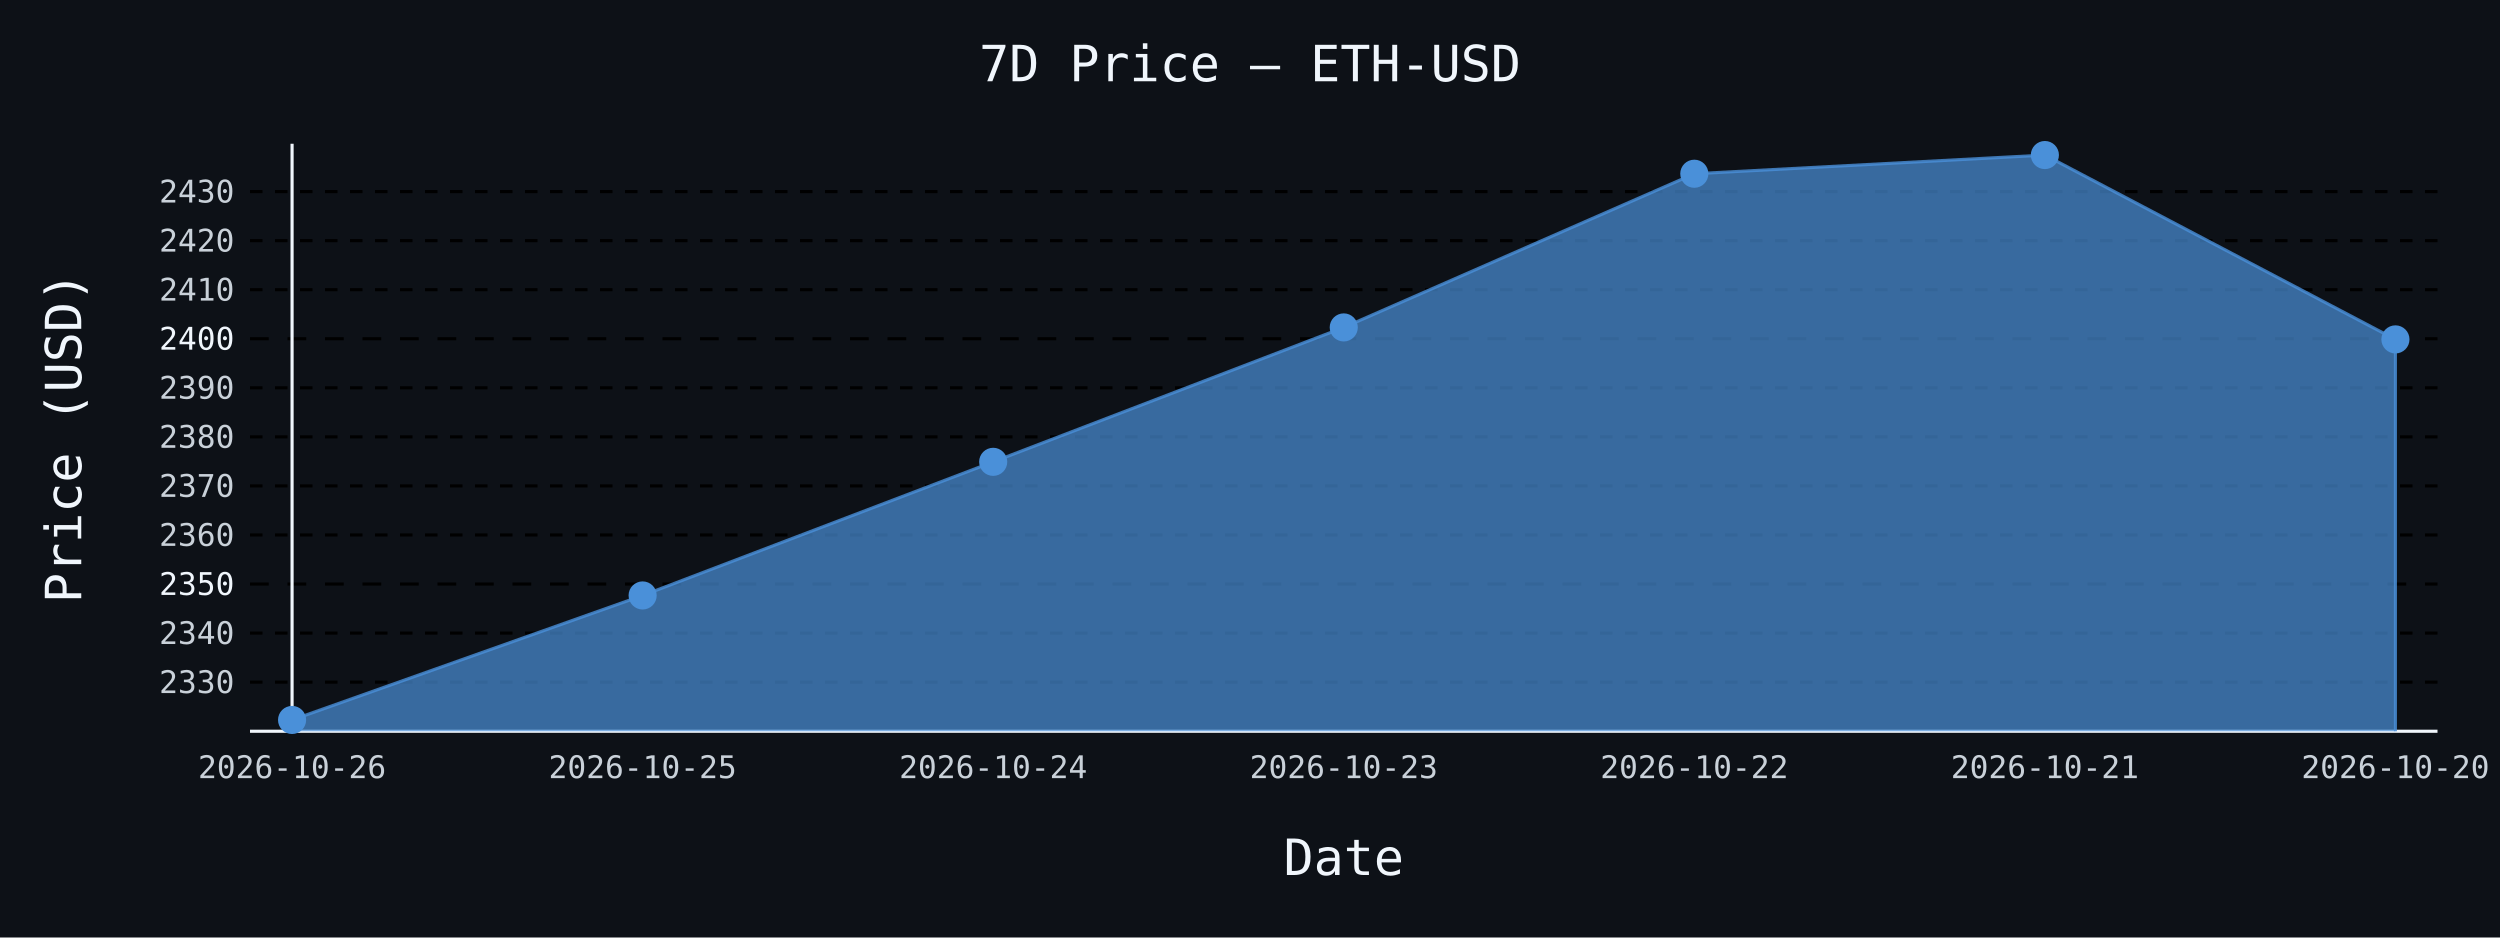
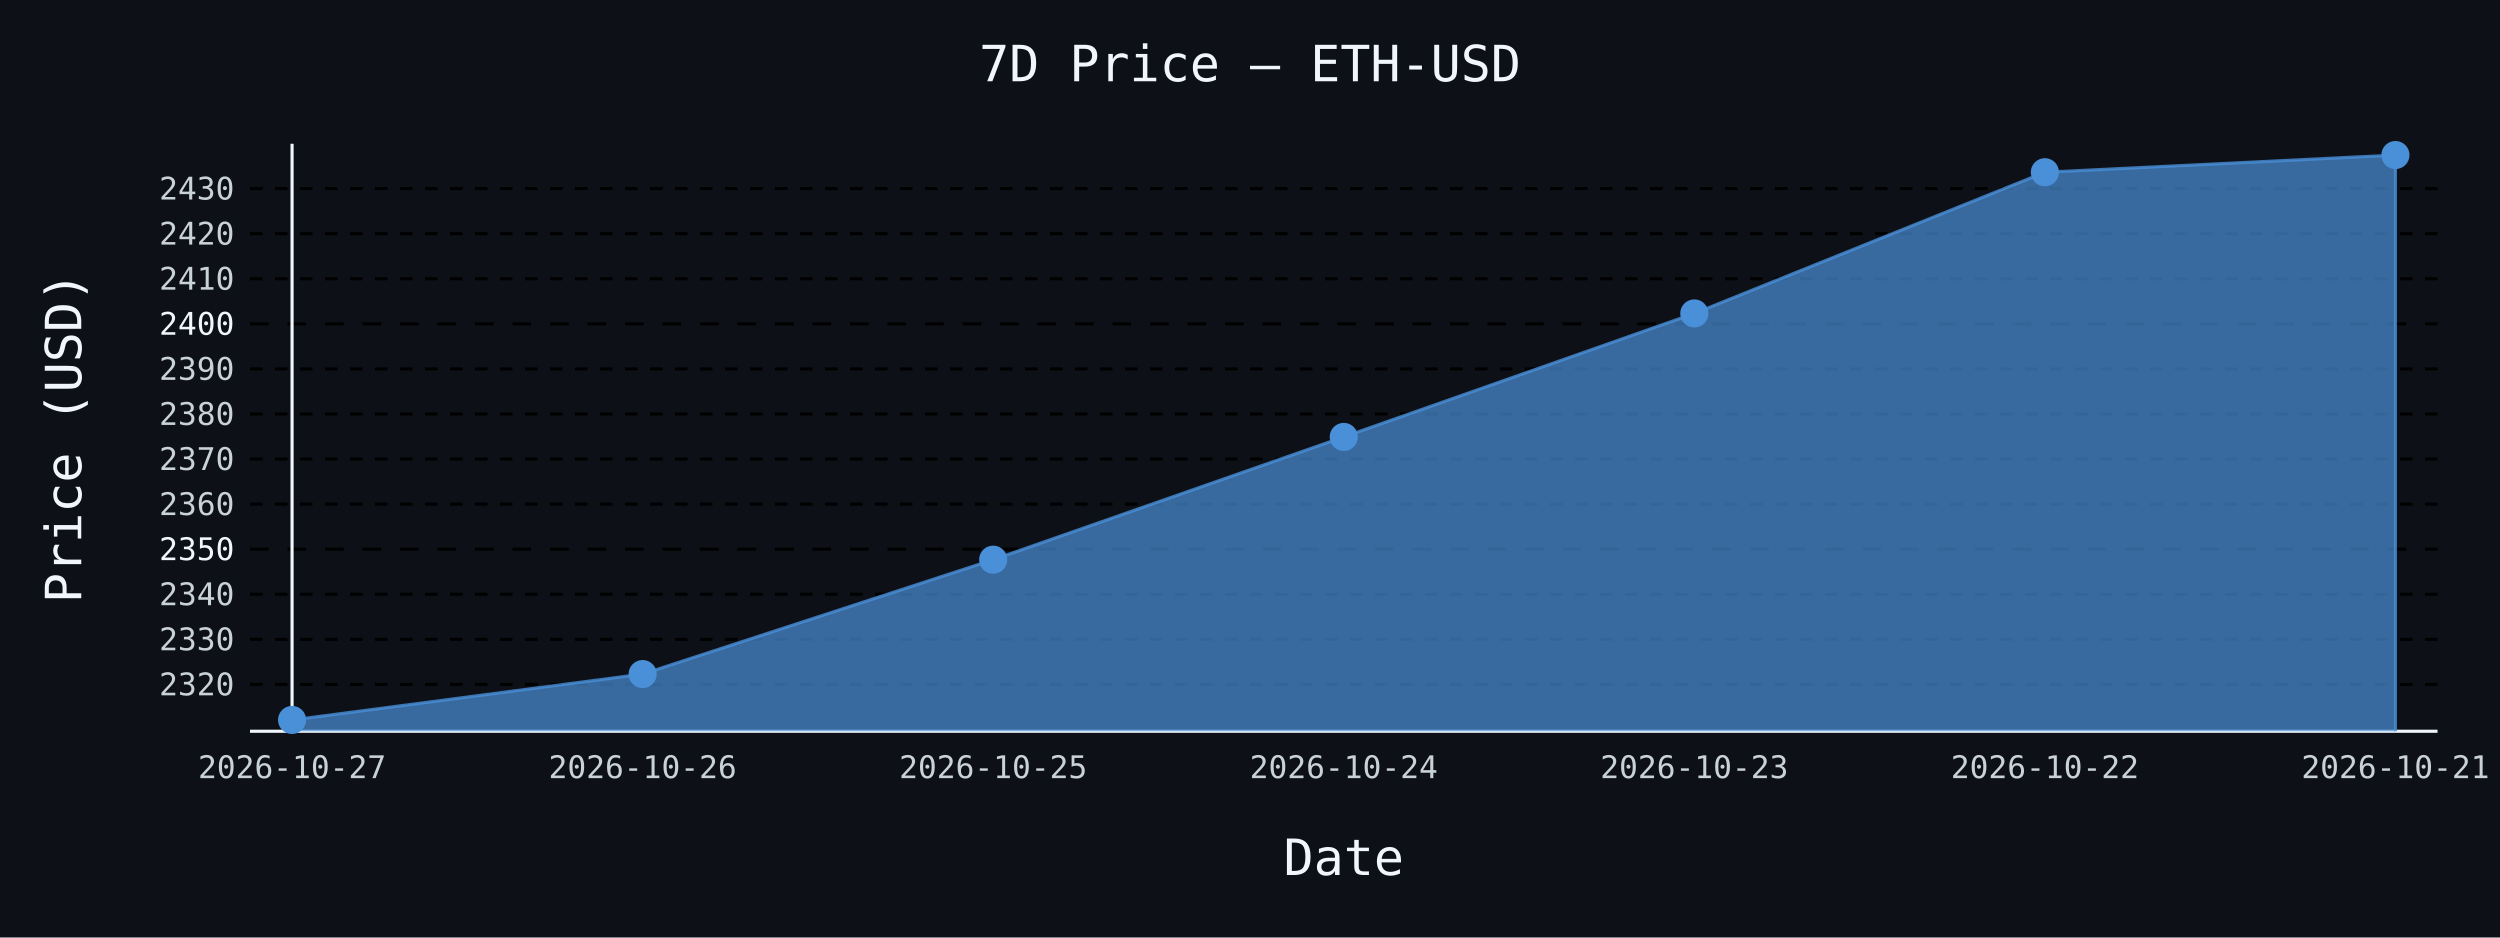
- <svg xmlns="http://www.w3.org/2000/svg" id="chart-481915c1-9e46-48f0-8415-a92d2035ee2d" class="pygal-chart" viewBox="0 0 800 300">
+ <svg xmlns="http://www.w3.org/2000/svg" id="chart-409ceae4-e10e-4ac9-b3f4-496442654053" class="pygal-chart" viewBox="0 0 800 300">
  <defs>
-     <style type="text/css">#chart-481915c1-9e46-48f0-8415-a92d2035ee2d{-webkit-user-select:none;-webkit-font-smoothing:antialiased;font-family:monospace}#chart-481915c1-9e46-48f0-8415-a92d2035ee2d .title{font-family:monospace;font-size:16px}#chart-481915c1-9e46-48f0-8415-a92d2035ee2d .legends .legend text{font-family:monospace;font-size:14px}#chart-481915c1-9e46-48f0-8415-a92d2035ee2d .axis text{font-family:monospace;font-size:10px}#chart-481915c1-9e46-48f0-8415-a92d2035ee2d .axis text.major{font-family:monospace;font-size:10px}#chart-481915c1-9e46-48f0-8415-a92d2035ee2d .text-overlay text.value{font-family:monospace;font-size:16px}#chart-481915c1-9e46-48f0-8415-a92d2035ee2d .text-overlay text.label{font-family:monospace;font-size:10px}#chart-481915c1-9e46-48f0-8415-a92d2035ee2d .tooltip{font-family:monospace;font-size:14px}#chart-481915c1-9e46-48f0-8415-a92d2035ee2d text.no_data{font-family:monospace;font-size:64px}
- #chart-481915c1-9e46-48f0-8415-a92d2035ee2d{background-color:#0d1117}#chart-481915c1-9e46-48f0-8415-a92d2035ee2d path,#chart-481915c1-9e46-48f0-8415-a92d2035ee2d line,#chart-481915c1-9e46-48f0-8415-a92d2035ee2d rect,#chart-481915c1-9e46-48f0-8415-a92d2035ee2d circle{-webkit-transition:150ms;-moz-transition:150ms;transition:150ms}#chart-481915c1-9e46-48f0-8415-a92d2035ee2d .graph &gt; .background{fill:#0d1117}#chart-481915c1-9e46-48f0-8415-a92d2035ee2d .plot &gt; .background{fill:#0d1117}#chart-481915c1-9e46-48f0-8415-a92d2035ee2d .graph{fill:#c9d1d9}#chart-481915c1-9e46-48f0-8415-a92d2035ee2d text.no_data{fill:#f0f6fc}#chart-481915c1-9e46-48f0-8415-a92d2035ee2d .title{fill:#f0f6fc}#chart-481915c1-9e46-48f0-8415-a92d2035ee2d .legends .legend text{fill:#c9d1d9}#chart-481915c1-9e46-48f0-8415-a92d2035ee2d .legends .legend:hover text{fill:#f0f6fc}#chart-481915c1-9e46-48f0-8415-a92d2035ee2d .axis .line{stroke:#f0f6fc}#chart-481915c1-9e46-48f0-8415-a92d2035ee2d .axis .guide.line{stroke:#8b949e}#chart-481915c1-9e46-48f0-8415-a92d2035ee2d .axis .major.line{stroke:#c9d1d9}#chart-481915c1-9e46-48f0-8415-a92d2035ee2d .axis text.major{fill:#f0f6fc}#chart-481915c1-9e46-48f0-8415-a92d2035ee2d .axis.y .guides:hover .guide.line,#chart-481915c1-9e46-48f0-8415-a92d2035ee2d .line-graph .axis.x .guides:hover .guide.line,#chart-481915c1-9e46-48f0-8415-a92d2035ee2d .stackedline-graph .axis.x .guides:hover .guide.line,#chart-481915c1-9e46-48f0-8415-a92d2035ee2d .xy-graph .axis.x .guides:hover .guide.line{stroke:#f0f6fc}#chart-481915c1-9e46-48f0-8415-a92d2035ee2d .axis .guides:hover text{fill:#f0f6fc}#chart-481915c1-9e46-48f0-8415-a92d2035ee2d .reactive{fill-opacity:.7;stroke-opacity:.8;stroke-width:1}#chart-481915c1-9e46-48f0-8415-a92d2035ee2d .ci{stroke:#c9d1d9}#chart-481915c1-9e46-48f0-8415-a92d2035ee2d .reactive.active,#chart-481915c1-9e46-48f0-8415-a92d2035ee2d .active .reactive{fill-opacity:.8;stroke-opacity:.9;stroke-width:4}#chart-481915c1-9e46-48f0-8415-a92d2035ee2d .ci .reactive.active{stroke-width:1.5}#chart-481915c1-9e46-48f0-8415-a92d2035ee2d .series text{fill:#f0f6fc}#chart-481915c1-9e46-48f0-8415-a92d2035ee2d .tooltip rect{fill:#0d1117;stroke:#f0f6fc;-webkit-transition:opacity 150ms;-moz-transition:opacity 150ms;transition:opacity 150ms}#chart-481915c1-9e46-48f0-8415-a92d2035ee2d .tooltip .label{fill:#c9d1d9}#chart-481915c1-9e46-48f0-8415-a92d2035ee2d .tooltip .label{fill:#c9d1d9}#chart-481915c1-9e46-48f0-8415-a92d2035ee2d .tooltip .legend{font-size:.8em;fill:#8b949e}#chart-481915c1-9e46-48f0-8415-a92d2035ee2d .tooltip .x_label{font-size:.6em;fill:#f0f6fc}#chart-481915c1-9e46-48f0-8415-a92d2035ee2d .tooltip .xlink{font-size:.5em;text-decoration:underline}#chart-481915c1-9e46-48f0-8415-a92d2035ee2d .tooltip .value{font-size:1.5em}#chart-481915c1-9e46-48f0-8415-a92d2035ee2d .bound{font-size:.5em}#chart-481915c1-9e46-48f0-8415-a92d2035ee2d .max-value{font-size:.75em;fill:#8b949e}#chart-481915c1-9e46-48f0-8415-a92d2035ee2d .map-element{fill:#0d1117;stroke:#8b949e !important}#chart-481915c1-9e46-48f0-8415-a92d2035ee2d .map-element .reactive{fill-opacity:inherit;stroke-opacity:inherit}#chart-481915c1-9e46-48f0-8415-a92d2035ee2d .color-0,#chart-481915c1-9e46-48f0-8415-a92d2035ee2d .color-0 a:visited{stroke:#4a90d9;fill:#4a90d9}#chart-481915c1-9e46-48f0-8415-a92d2035ee2d .text-overlay .color-0 text{fill:black}
- #chart-481915c1-9e46-48f0-8415-a92d2035ee2d text.no_data{text-anchor:middle}#chart-481915c1-9e46-48f0-8415-a92d2035ee2d .guide.line{fill:none}#chart-481915c1-9e46-48f0-8415-a92d2035ee2d .centered{text-anchor:middle}#chart-481915c1-9e46-48f0-8415-a92d2035ee2d .title{text-anchor:middle}#chart-481915c1-9e46-48f0-8415-a92d2035ee2d .legends .legend text{fill-opacity:1}#chart-481915c1-9e46-48f0-8415-a92d2035ee2d .axis.x text{text-anchor:middle}#chart-481915c1-9e46-48f0-8415-a92d2035ee2d .axis.x:not(.web) text[transform]{text-anchor:start}#chart-481915c1-9e46-48f0-8415-a92d2035ee2d .axis.x:not(.web) text[transform].backwards{text-anchor:end}#chart-481915c1-9e46-48f0-8415-a92d2035ee2d .axis.y text{text-anchor:end}#chart-481915c1-9e46-48f0-8415-a92d2035ee2d .axis.y text[transform].backwards{text-anchor:start}#chart-481915c1-9e46-48f0-8415-a92d2035ee2d .axis.y2 text{text-anchor:start}#chart-481915c1-9e46-48f0-8415-a92d2035ee2d .axis.y2 text[transform].backwards{text-anchor:end}#chart-481915c1-9e46-48f0-8415-a92d2035ee2d .axis .guide.line{stroke-dasharray:4,4;stroke:black}#chart-481915c1-9e46-48f0-8415-a92d2035ee2d .axis .major.guide.line{stroke-dasharray:6,6;stroke:black}#chart-481915c1-9e46-48f0-8415-a92d2035ee2d .horizontal .axis.y .guide.line,#chart-481915c1-9e46-48f0-8415-a92d2035ee2d .horizontal .axis.y2 .guide.line,#chart-481915c1-9e46-48f0-8415-a92d2035ee2d .vertical .axis.x .guide.line{opacity:0}#chart-481915c1-9e46-48f0-8415-a92d2035ee2d .horizontal .axis.always_show .guide.line,#chart-481915c1-9e46-48f0-8415-a92d2035ee2d .vertical .axis.always_show .guide.line{opacity:1 !important}#chart-481915c1-9e46-48f0-8415-a92d2035ee2d .axis.y .guides:hover .guide.line,#chart-481915c1-9e46-48f0-8415-a92d2035ee2d .axis.y2 .guides:hover .guide.line,#chart-481915c1-9e46-48f0-8415-a92d2035ee2d .axis.x .guides:hover .guide.line{opacity:1}#chart-481915c1-9e46-48f0-8415-a92d2035ee2d .axis .guides:hover text{opacity:1}#chart-481915c1-9e46-48f0-8415-a92d2035ee2d .nofill{fill:none}#chart-481915c1-9e46-48f0-8415-a92d2035ee2d .subtle-fill{fill-opacity:.2}#chart-481915c1-9e46-48f0-8415-a92d2035ee2d .dot{stroke-width:1px;fill-opacity:1;stroke-opacity:1}#chart-481915c1-9e46-48f0-8415-a92d2035ee2d .dot.active{stroke-width:5px}#chart-481915c1-9e46-48f0-8415-a92d2035ee2d .dot.negative{fill:transparent}#chart-481915c1-9e46-48f0-8415-a92d2035ee2d text,#chart-481915c1-9e46-48f0-8415-a92d2035ee2d tspan{stroke:none !important}#chart-481915c1-9e46-48f0-8415-a92d2035ee2d .series text.active{opacity:1}#chart-481915c1-9e46-48f0-8415-a92d2035ee2d .tooltip rect{fill-opacity:.95;stroke-width:.5}#chart-481915c1-9e46-48f0-8415-a92d2035ee2d .tooltip text{fill-opacity:1}#chart-481915c1-9e46-48f0-8415-a92d2035ee2d .showable{visibility:hidden}#chart-481915c1-9e46-48f0-8415-a92d2035ee2d .showable.shown{visibility:visible}#chart-481915c1-9e46-48f0-8415-a92d2035ee2d .gauge-background{fill:rgba(229,229,229,1);stroke:none}#chart-481915c1-9e46-48f0-8415-a92d2035ee2d .bg-lines{stroke:#0d1117;stroke-width:2px}</style>
+     <style type="text/css">#chart-409ceae4-e10e-4ac9-b3f4-496442654053{-webkit-user-select:none;-webkit-font-smoothing:antialiased;font-family:monospace}#chart-409ceae4-e10e-4ac9-b3f4-496442654053 .title{font-family:monospace;font-size:16px}#chart-409ceae4-e10e-4ac9-b3f4-496442654053 .legends .legend text{font-family:monospace;font-size:14px}#chart-409ceae4-e10e-4ac9-b3f4-496442654053 .axis text{font-family:monospace;font-size:10px}#chart-409ceae4-e10e-4ac9-b3f4-496442654053 .axis text.major{font-family:monospace;font-size:10px}#chart-409ceae4-e10e-4ac9-b3f4-496442654053 .text-overlay text.value{font-family:monospace;font-size:16px}#chart-409ceae4-e10e-4ac9-b3f4-496442654053 .text-overlay text.label{font-family:monospace;font-size:10px}#chart-409ceae4-e10e-4ac9-b3f4-496442654053 .tooltip{font-family:monospace;font-size:14px}#chart-409ceae4-e10e-4ac9-b3f4-496442654053 text.no_data{font-family:monospace;font-size:64px}
+ #chart-409ceae4-e10e-4ac9-b3f4-496442654053{background-color:#0d1117}#chart-409ceae4-e10e-4ac9-b3f4-496442654053 path,#chart-409ceae4-e10e-4ac9-b3f4-496442654053 line,#chart-409ceae4-e10e-4ac9-b3f4-496442654053 rect,#chart-409ceae4-e10e-4ac9-b3f4-496442654053 circle{-webkit-transition:150ms;-moz-transition:150ms;transition:150ms}#chart-409ceae4-e10e-4ac9-b3f4-496442654053 .graph &gt; .background{fill:#0d1117}#chart-409ceae4-e10e-4ac9-b3f4-496442654053 .plot &gt; .background{fill:#0d1117}#chart-409ceae4-e10e-4ac9-b3f4-496442654053 .graph{fill:#c9d1d9}#chart-409ceae4-e10e-4ac9-b3f4-496442654053 text.no_data{fill:#f0f6fc}#chart-409ceae4-e10e-4ac9-b3f4-496442654053 .title{fill:#f0f6fc}#chart-409ceae4-e10e-4ac9-b3f4-496442654053 .legends .legend text{fill:#c9d1d9}#chart-409ceae4-e10e-4ac9-b3f4-496442654053 .legends .legend:hover text{fill:#f0f6fc}#chart-409ceae4-e10e-4ac9-b3f4-496442654053 .axis .line{stroke:#f0f6fc}#chart-409ceae4-e10e-4ac9-b3f4-496442654053 .axis .guide.line{stroke:#8b949e}#chart-409ceae4-e10e-4ac9-b3f4-496442654053 .axis .major.line{stroke:#c9d1d9}#chart-409ceae4-e10e-4ac9-b3f4-496442654053 .axis text.major{fill:#f0f6fc}#chart-409ceae4-e10e-4ac9-b3f4-496442654053 .axis.y .guides:hover .guide.line,#chart-409ceae4-e10e-4ac9-b3f4-496442654053 .line-graph .axis.x .guides:hover .guide.line,#chart-409ceae4-e10e-4ac9-b3f4-496442654053 .stackedline-graph .axis.x .guides:hover .guide.line,#chart-409ceae4-e10e-4ac9-b3f4-496442654053 .xy-graph .axis.x .guides:hover .guide.line{stroke:#f0f6fc}#chart-409ceae4-e10e-4ac9-b3f4-496442654053 .axis .guides:hover text{fill:#f0f6fc}#chart-409ceae4-e10e-4ac9-b3f4-496442654053 .reactive{fill-opacity:.7;stroke-opacity:.8;stroke-width:1}#chart-409ceae4-e10e-4ac9-b3f4-496442654053 .ci{stroke:#c9d1d9}#chart-409ceae4-e10e-4ac9-b3f4-496442654053 .reactive.active,#chart-409ceae4-e10e-4ac9-b3f4-496442654053 .active .reactive{fill-opacity:.8;stroke-opacity:.9;stroke-width:4}#chart-409ceae4-e10e-4ac9-b3f4-496442654053 .ci .reactive.active{stroke-width:1.5}#chart-409ceae4-e10e-4ac9-b3f4-496442654053 .series text{fill:#f0f6fc}#chart-409ceae4-e10e-4ac9-b3f4-496442654053 .tooltip rect{fill:#0d1117;stroke:#f0f6fc;-webkit-transition:opacity 150ms;-moz-transition:opacity 150ms;transition:opacity 150ms}#chart-409ceae4-e10e-4ac9-b3f4-496442654053 .tooltip .label{fill:#c9d1d9}#chart-409ceae4-e10e-4ac9-b3f4-496442654053 .tooltip .label{fill:#c9d1d9}#chart-409ceae4-e10e-4ac9-b3f4-496442654053 .tooltip .legend{font-size:.8em;fill:#8b949e}#chart-409ceae4-e10e-4ac9-b3f4-496442654053 .tooltip .x_label{font-size:.6em;fill:#f0f6fc}#chart-409ceae4-e10e-4ac9-b3f4-496442654053 .tooltip .xlink{font-size:.5em;text-decoration:underline}#chart-409ceae4-e10e-4ac9-b3f4-496442654053 .tooltip .value{font-size:1.5em}#chart-409ceae4-e10e-4ac9-b3f4-496442654053 .bound{font-size:.5em}#chart-409ceae4-e10e-4ac9-b3f4-496442654053 .max-value{font-size:.75em;fill:#8b949e}#chart-409ceae4-e10e-4ac9-b3f4-496442654053 .map-element{fill:#0d1117;stroke:#8b949e !important}#chart-409ceae4-e10e-4ac9-b3f4-496442654053 .map-element .reactive{fill-opacity:inherit;stroke-opacity:inherit}#chart-409ceae4-e10e-4ac9-b3f4-496442654053 .color-0,#chart-409ceae4-e10e-4ac9-b3f4-496442654053 .color-0 a:visited{stroke:#4a90d9;fill:#4a90d9}#chart-409ceae4-e10e-4ac9-b3f4-496442654053 .text-overlay .color-0 text{fill:black}
+ #chart-409ceae4-e10e-4ac9-b3f4-496442654053 text.no_data{text-anchor:middle}#chart-409ceae4-e10e-4ac9-b3f4-496442654053 .guide.line{fill:none}#chart-409ceae4-e10e-4ac9-b3f4-496442654053 .centered{text-anchor:middle}#chart-409ceae4-e10e-4ac9-b3f4-496442654053 .title{text-anchor:middle}#chart-409ceae4-e10e-4ac9-b3f4-496442654053 .legends .legend text{fill-opacity:1}#chart-409ceae4-e10e-4ac9-b3f4-496442654053 .axis.x text{text-anchor:middle}#chart-409ceae4-e10e-4ac9-b3f4-496442654053 .axis.x:not(.web) text[transform]{text-anchor:start}#chart-409ceae4-e10e-4ac9-b3f4-496442654053 .axis.x:not(.web) text[transform].backwards{text-anchor:end}#chart-409ceae4-e10e-4ac9-b3f4-496442654053 .axis.y text{text-anchor:end}#chart-409ceae4-e10e-4ac9-b3f4-496442654053 .axis.y text[transform].backwards{text-anchor:start}#chart-409ceae4-e10e-4ac9-b3f4-496442654053 .axis.y2 text{text-anchor:start}#chart-409ceae4-e10e-4ac9-b3f4-496442654053 .axis.y2 text[transform].backwards{text-anchor:end}#chart-409ceae4-e10e-4ac9-b3f4-496442654053 .axis .guide.line{stroke-dasharray:4,4;stroke:black}#chart-409ceae4-e10e-4ac9-b3f4-496442654053 .axis .major.guide.line{stroke-dasharray:6,6;stroke:black}#chart-409ceae4-e10e-4ac9-b3f4-496442654053 .horizontal .axis.y .guide.line,#chart-409ceae4-e10e-4ac9-b3f4-496442654053 .horizontal .axis.y2 .guide.line,#chart-409ceae4-e10e-4ac9-b3f4-496442654053 .vertical .axis.x .guide.line{opacity:0}#chart-409ceae4-e10e-4ac9-b3f4-496442654053 .horizontal .axis.always_show .guide.line,#chart-409ceae4-e10e-4ac9-b3f4-496442654053 .vertical .axis.always_show .guide.line{opacity:1 !important}#chart-409ceae4-e10e-4ac9-b3f4-496442654053 .axis.y .guides:hover .guide.line,#chart-409ceae4-e10e-4ac9-b3f4-496442654053 .axis.y2 .guides:hover .guide.line,#chart-409ceae4-e10e-4ac9-b3f4-496442654053 .axis.x .guides:hover .guide.line{opacity:1}#chart-409ceae4-e10e-4ac9-b3f4-496442654053 .axis .guides:hover text{opacity:1}#chart-409ceae4-e10e-4ac9-b3f4-496442654053 .nofill{fill:none}#chart-409ceae4-e10e-4ac9-b3f4-496442654053 .subtle-fill{fill-opacity:.2}#chart-409ceae4-e10e-4ac9-b3f4-496442654053 .dot{stroke-width:1px;fill-opacity:1;stroke-opacity:1}#chart-409ceae4-e10e-4ac9-b3f4-496442654053 .dot.active{stroke-width:5px}#chart-409ceae4-e10e-4ac9-b3f4-496442654053 .dot.negative{fill:transparent}#chart-409ceae4-e10e-4ac9-b3f4-496442654053 text,#chart-409ceae4-e10e-4ac9-b3f4-496442654053 tspan{stroke:none !important}#chart-409ceae4-e10e-4ac9-b3f4-496442654053 .series text.active{opacity:1}#chart-409ceae4-e10e-4ac9-b3f4-496442654053 .tooltip rect{fill-opacity:.95;stroke-width:.5}#chart-409ceae4-e10e-4ac9-b3f4-496442654053 .tooltip text{fill-opacity:1}#chart-409ceae4-e10e-4ac9-b3f4-496442654053 .showable{visibility:hidden}#chart-409ceae4-e10e-4ac9-b3f4-496442654053 .showable.shown{visibility:visible}#chart-409ceae4-e10e-4ac9-b3f4-496442654053 .gauge-background{fill:rgba(229,229,229,1);stroke:none}#chart-409ceae4-e10e-4ac9-b3f4-496442654053 .bg-lines{stroke:#0d1117;stroke-width:2px}</style>
  </defs>
  <g class="graph line-graph vertical">
    <rect x="0" y="0" width="800" height="300" class="background" />
    <g transform="translate(80, 46)" class="plot">
      <rect x="0" y="0" width="700.0" height="188" class="background" />
      <g class="axis y always_show">
        <path d="M0 188 h700" class="line" />
        <g class="guides">
-           <path d="M0 172.282 h700" class="guide line" />
-           <text x="-5" y="175.782" class="">2330</text>
+           <path d="M0 173.005 h700" class="guide line" />
+           <text x="-5" y="176.505" class="">2320</text>
        </g>
        <g class="guides">
-           <path d="M0 156.585 h700" class="guide line" />
-           <text x="-5" y="160.085" class="">2340</text>
+           <path d="M0 158.583 h700" class="guide line" />
+           <text x="-5" y="162.083" class="">2330</text>
        </g>
        <g class="guides">
-           <path d="M0 140.888 h700" class="major guide line" />
-           <text x="-5" y="144.388" class="major">2350</text>
+           <path d="M0 144.161 h700" class="guide line" />
+           <text x="-5" y="147.661" class="">2340</text>
        </g>
        <g class="guides">
-           <path d="M0 125.19 h700" class="guide line" />
-           <text x="-5" y="128.69" class="">2360</text>
+           <path d="M0 129.738 h700" class="major guide line" />
+           <text x="-5" y="133.238" class="major">2350</text>
        </g>
        <g class="guides">
-           <path d="M0 109.493 h700" class="guide line" />
-           <text x="-5" y="112.993" class="">2370</text>
+           <path d="M0 115.316 h700" class="guide line" />
+           <text x="-5" y="118.816" class="">2360</text>
        </g>
        <g class="guides">
-           <path d="M0 93.796 h700" class="guide line" />
-           <text x="-5" y="97.296" class="">2380</text>
+           <path d="M0 100.894 h700" class="guide line" />
+           <text x="-5" y="104.394" class="">2370</text>
        </g>
        <g class="guides">
-           <path d="M0 78.099 h700" class="guide line" />
-           <text x="-5" y="81.599" class="">2390</text>
+           <path d="M0 86.472 h700" class="guide line" />
+           <text x="-5" y="89.972" class="">2380</text>
        </g>
        <g class="guides">
-           <path d="M0 62.401 h700" class="major guide line" />
-           <text x="-5" y="65.901" class="major">2400</text>
+           <path d="M0 72.049 h700" class="guide line" />
+           <text x="-5" y="75.549" class="">2390</text>
        </g>
        <g class="guides">
-           <path d="M0 46.704 h700" class="guide line" />
-           <text x="-5" y="50.204" class="">2410</text>
+           <path d="M0 57.627 h700" class="major guide line" />
+           <text x="-5" y="61.127" class="major">2400</text>
        </g>
        <g class="guides">
-           <path d="M0 31.007 h700" class="guide line" />
-           <text x="-5" y="34.507" class="">2420</text>
+           <path d="M0 43.205 h700" class="guide line" />
+           <text x="-5" y="46.705" class="">2410</text>
        </g>
        <g class="guides">
-           <path d="M0 15.31 h700" class="guide line" />
-           <text x="-5" y="18.81" class="">2430</text>
+           <path d="M0 28.782 h700" class="guide line" />
+           <text x="-5" y="32.282" class="">2420</text>
+         </g>
+         <g class="guides">
+           <path d="M0 14.36 h700" class="guide line" />
+           <text x="-5" y="17.86" class="">2430</text>
        </g>
      </g>
      <g class="axis x">
        <g class="guides">
          <path d="M13.462 0 v188" class="line" />
-           <text x="13.462" y="203.0" class="">2026-10-26</text>
+           <text x="13.462" y="203.0" class="">2026-10-27</text>
        </g>
        <g class="guides">
          <path d="M125.641 0 v188" class="guide line" />
-           <text x="125.641" y="203.0" class="">2026-10-25</text>
+           <text x="125.641" y="203.0" class="">2026-10-26</text>
        </g>
        <g class="guides">
          <path d="M237.821 0 v188" class="guide line" />
-           <text x="237.821" y="203.0" class="">2026-10-24</text>
+           <text x="237.821" y="203.0" class="">2026-10-25</text>
        </g>
        <g class="guides">
          <path d="M350 0 v188" class="guide line" />
-           <text x="350.0" y="203.0" class="">2026-10-23</text>
+           <text x="350.0" y="203.0" class="">2026-10-24</text>
        </g>
        <g class="guides">
          <path d="M462.179 0 v188" class="guide line" />
-           <text x="462.179" y="203.0" class="">2026-10-22</text>
+           <text x="462.179" y="203.0" class="">2026-10-23</text>
        </g>
        <g class="guides">
          <path d="M574.359 0 v188" class="guide line" />
-           <text x="574.359" y="203.0" class="">2026-10-21</text>
+           <text x="574.359" y="203.0" class="">2026-10-22</text>
        </g>
        <g class="guides">
          <path d="M686.538 0 v188" class="guide line" />
-           <text x="686.538" y="203.0" class="">2026-10-20</text>
+           <text x="686.538" y="203.0" class="">2026-10-21</text>
        </g>
      </g>
      <g class="series serie-0 color-0">
-         <path d="M13.462 188 L13.462 184.385 125.641 144.545 237.821 101.786 350 58.775 462.179 9.596 574.359 3.615 686.538 62.606 686.538 188" class="line reactive" />
+         <path d="M13.462 188 L13.462 184.385 125.641 169.703 237.821 133.099 350 93.813 462.179 54.295 574.359 9.11 686.538 3.615 686.538 188" class="line reactive" />
      </g>
    </g>
    <g class="titles">
      <text x="400.0" y="26" class="title plot_title">7D Price — ETH-USD</text>
      <text x="430.0" y="280" class="title">Date</text>
      <text x="0" y="166.0" class="title" transform="rotate(-90 0 140)">Price (USD)</text>
    </g>
    <g transform="translate(80, 46)" class="plot overlay">
      <g class="series serie-0 color-0">
        <g class="dots">
          <circle cx="13.462" cy="184.385" r="4" class="dot reactive tooltip-trigger" />
        </g>
        <g class="dots">
-           <circle cx="125.641" cy="144.545" r="4" class="dot reactive tooltip-trigger" />
+           <circle cx="125.641" cy="169.703" r="4" class="dot reactive tooltip-trigger" />
        </g>
        <g class="dots">
-           <circle cx="237.821" cy="101.786" r="4" class="dot reactive tooltip-trigger" />
+           <circle cx="237.821" cy="133.099" r="4" class="dot reactive tooltip-trigger" />
        </g>
        <g class="dots">
-           <circle cx="350.0" cy="58.775" r="4" class="dot reactive tooltip-trigger" />
+           <circle cx="350.0" cy="93.813" r="4" class="dot reactive tooltip-trigger" />
        </g>
        <g class="dots">
-           <circle cx="462.179" cy="9.596" r="4" class="dot reactive tooltip-trigger" />
+           <circle cx="462.179" cy="54.295" r="4" class="dot reactive tooltip-trigger" />
        </g>
        <g class="dots">
-           <circle cx="574.359" cy="3.615" r="4" class="dot reactive tooltip-trigger" />
+           <circle cx="574.359" cy="9.11" r="4" class="dot reactive tooltip-trigger" />
        </g>
        <g class="dots">
-           <circle cx="686.538" cy="62.606" r="4" class="dot reactive tooltip-trigger" />
+           <circle cx="686.538" cy="3.615" r="4" class="dot reactive tooltip-trigger" />
        </g>
      </g>
    </g>
    <g transform="translate(80, 46)" class="plot text-overlay">
      <g class="series serie-0 color-0" />
    </g>
    <g transform="translate(80, 46)" class="plot tooltip-overlay">
      <g transform="translate(0 0)" style="opacity: 0" class="tooltip">
        <rect rx="0" ry="0" width="0" height="0" class="tooltip-box" />
        <g class="text" />
      </g>
    </g>
  </g>
</svg>
